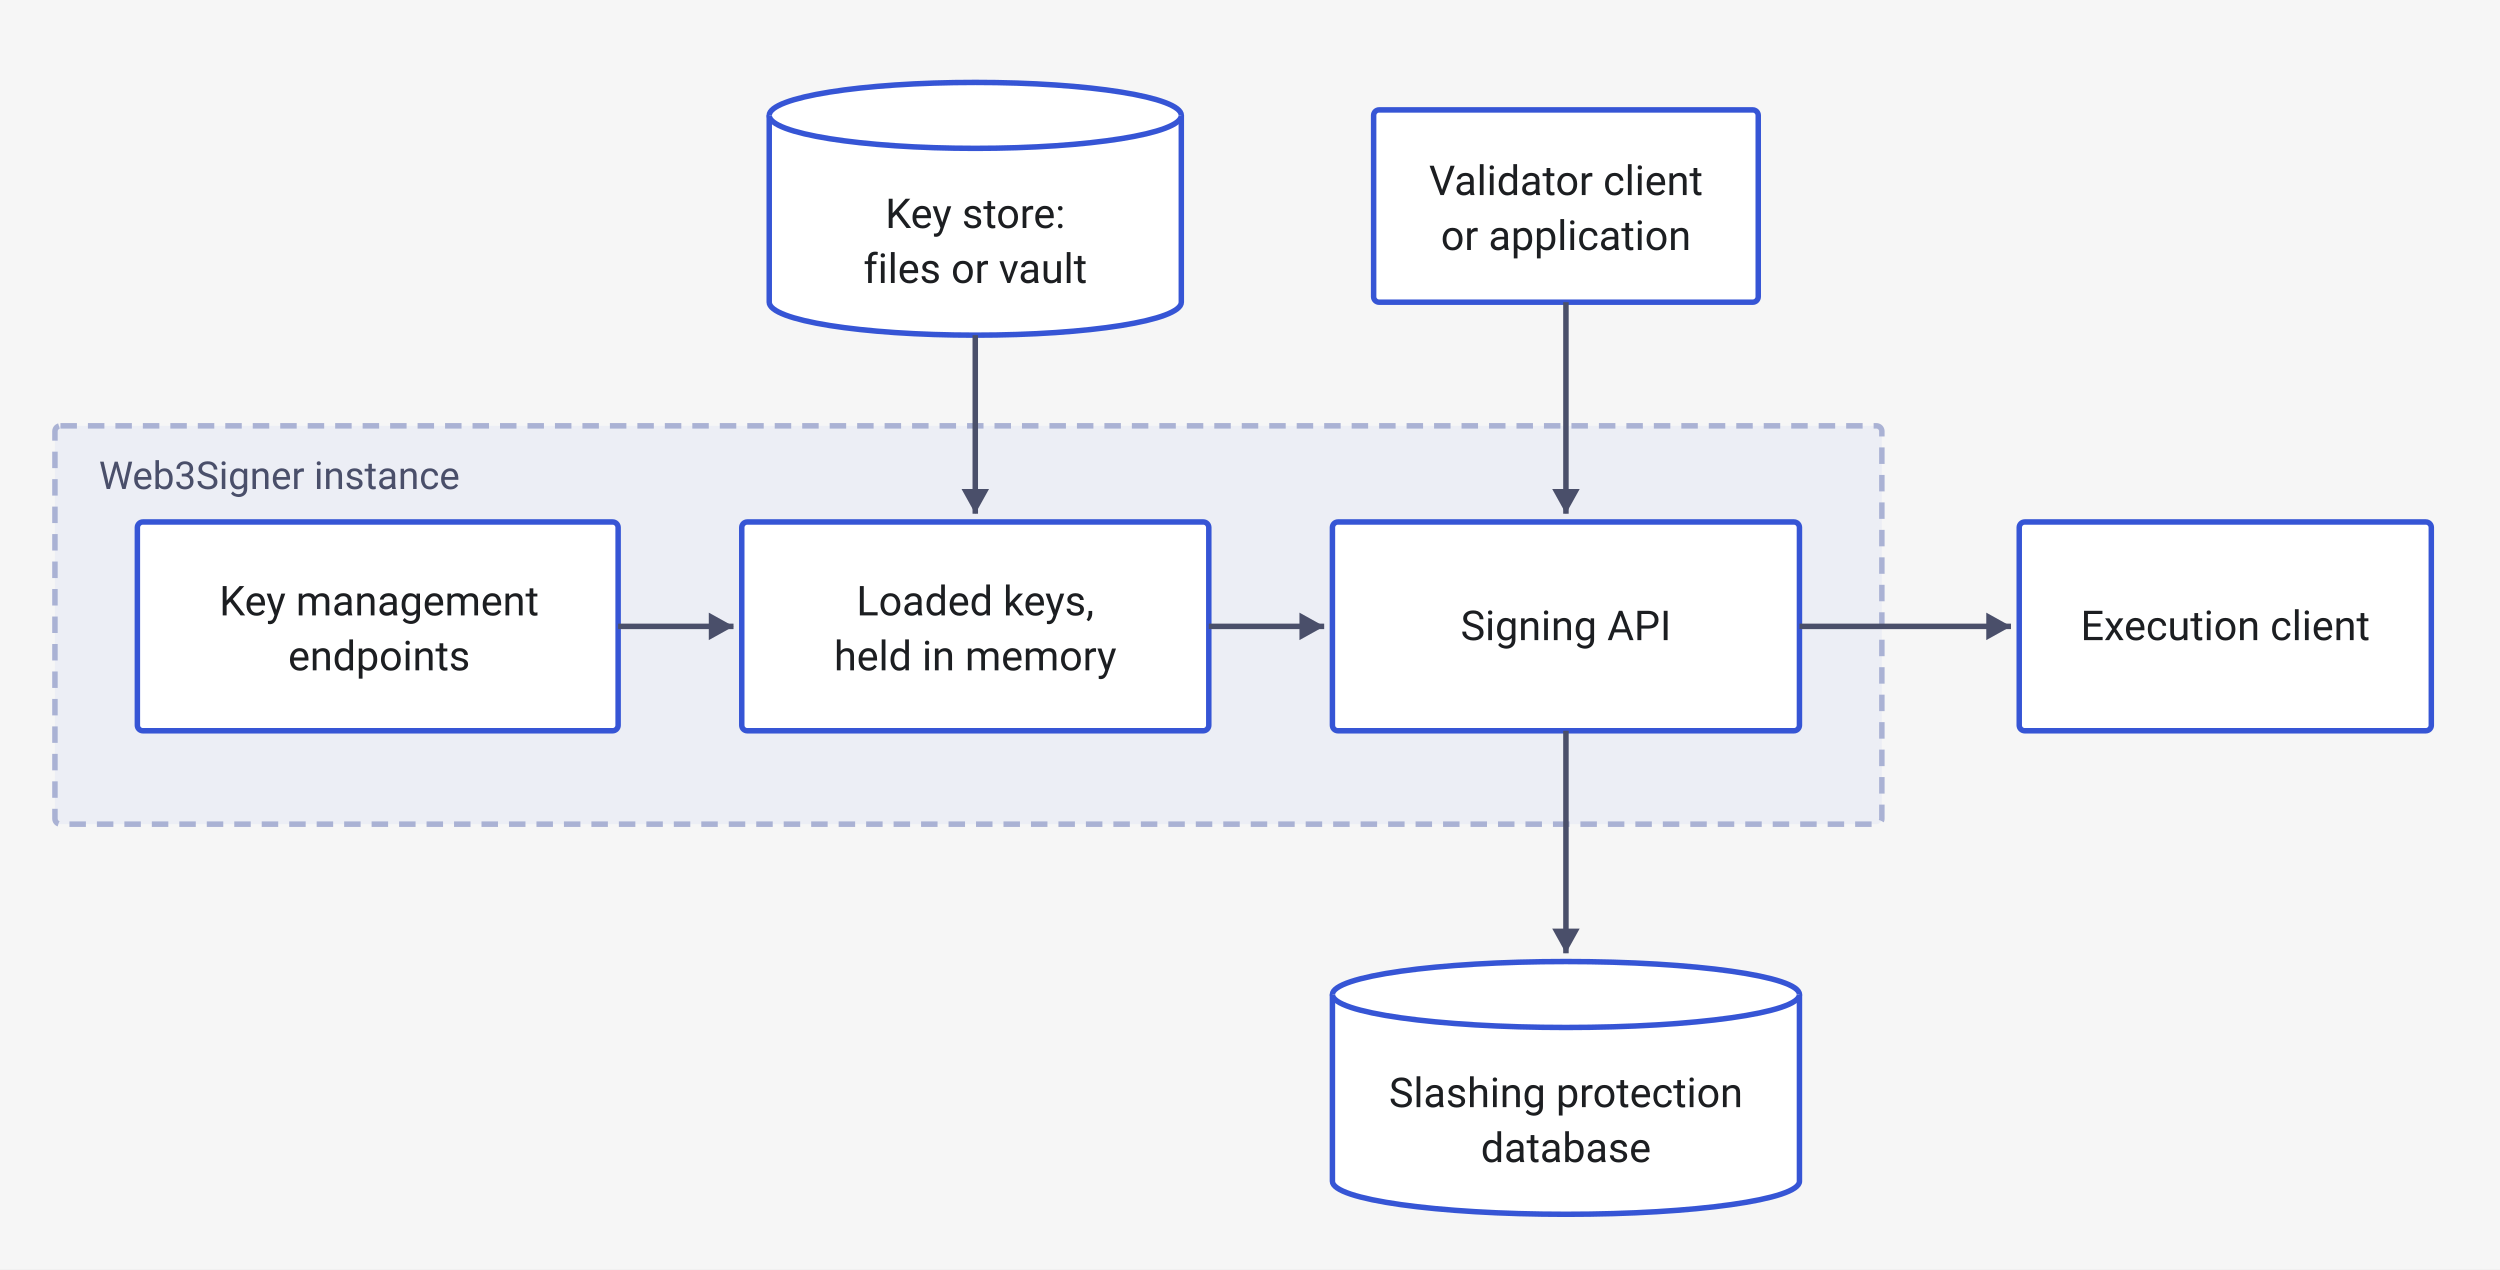
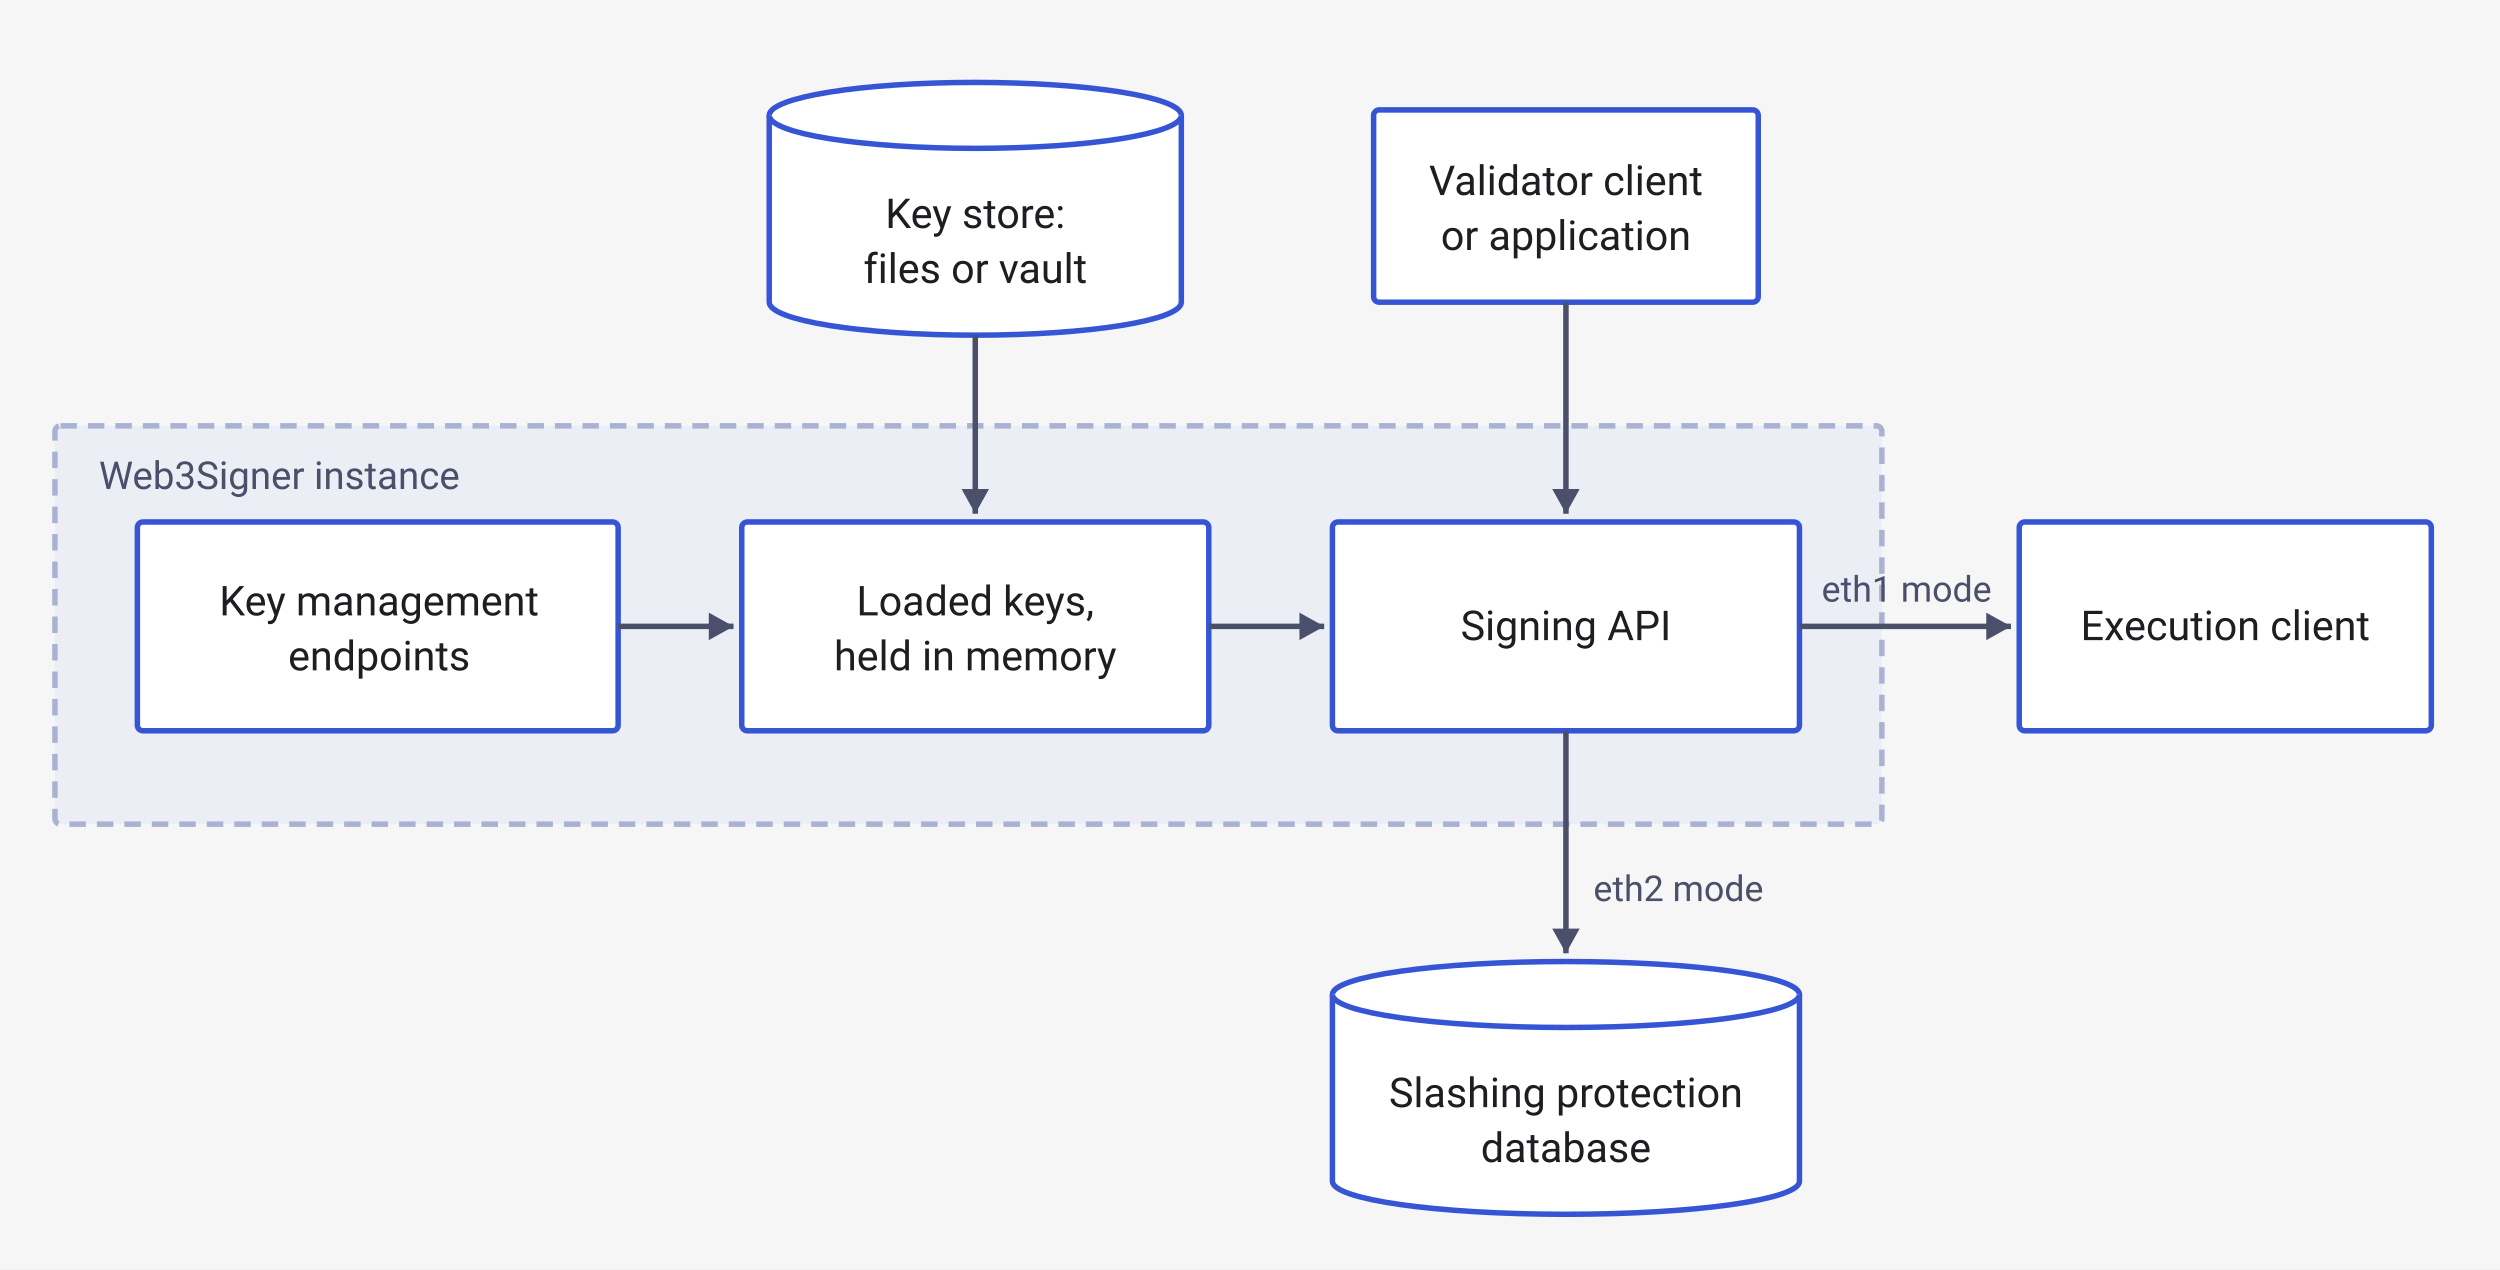
<svg xmlns="http://www.w3.org/2000/svg" font-family="Roboto, Helvetica, Arial, sans-serif" viewBox="0 0 910 462">
  <rect x="0" y="0" width="910" height="462" fill="#f6f6f6" />
  <rect x="20" y="155" width="665" height="145" rx="2" fill="#eceef5" stroke="#aab2d4" stroke-width="2" stroke-dasharray="6 4" />
  <text x="36" y="178" fill="#4a4f6a" font-size="14">Web3Signer instance</text>
  <rect x="500" y="40" width="140" height="70" rx="2" fill="#ffffff" stroke="#3655d5" stroke-width="2" />
  <g fill="#1c1e21" font-size="15" text-anchor="middle">
    <text x="570" y="71">Validator client</text>
    <text x="570" y="91">or application</text>
  </g>
  <g fill="#ffffff" stroke="#3655d5" stroke-width="2">
    <path d="M280,42 a75,12 0 0 1 150,0 v68 a75,12 0 0 1 -150,0 z" />
    <path d="M280,42 a75,12 0 0 0 150,0" />
  </g>
  <g fill="#1c1e21" font-size="15" text-anchor="middle">
    <text x="355" y="83">Key store:</text>
    <text x="355" y="103">files or vault</text>
  </g>
  <g fill="#ffffff" stroke="#3655d5" stroke-width="2">
    <rect x="50" y="190" width="175" height="76" rx="2" />
    <rect x="270" y="190" width="170" height="76" rx="2" />
    <rect x="485" y="190" width="170" height="76" rx="2" />
  </g>
  <g fill="#1c1e21" font-size="15" text-anchor="middle">
    <text x="138" y="224">Key management</text>
    <text x="138" y="244">endpoints</text>
    <text x="355" y="224">Loaded keys,</text>
    <text x="355" y="244">held in memory</text>
    <text x="570" y="233">Signing API</text>
  </g>
  <rect x="735" y="190" width="150" height="76" rx="2" fill="#ffffff" stroke="#3655d5" stroke-width="2" />
  <text x="810" y="233" fill="#1c1e21" font-size="15" text-anchor="middle">Execution client</text>
  <g fill="#ffffff" stroke="#3655d5" stroke-width="2">
    <path d="M485,362 a85,12 0 0 1 170,0 v68 a85,12 0 0 1 -170,0 z" />
    <path d="M485,362 a85,12 0 0 0 170,0" />
  </g>
  <g fill="#1c1e21" font-size="15" text-anchor="middle">
    <text x="570" y="403">Slashing protection</text>
    <text x="570" y="423">database</text>
  </g>
  <g stroke="#4a4f6a" stroke-width="2" fill="none">
    <line x1="570" y1="110" x2="570" y2="187" />
    <line x1="355" y1="122" x2="355" y2="187" />
    <line x1="225" y1="228" x2="267" y2="228" />
    <line x1="440" y1="228" x2="482" y2="228" />
    <line x1="655" y1="228" x2="732" y2="228" />
    <line x1="570" y1="266" x2="570" y2="347" />
  </g>
+   <g fill="#4a4f6a" font-size="13">
+     <text x="694" y="219" text-anchor="middle">eth1 mode</text>
+     <text x="580" y="328">eth2 mode</text>
+   </g>
  <g fill="#4a4f6a">
    <path d="M565,178 L575,178 L570,187 z" />
    <path d="M350,178 L360,178 L355,187 z" />
    <path d="M258,223 L258,233 L267,228 z" />
    <path d="M473,223 L473,233 L482,228 z" />
    <path d="M723,223 L723,233 L732,228 z" />
    <path d="M565,338 L575,338 L570,347 z" />
  </g>
</svg>
